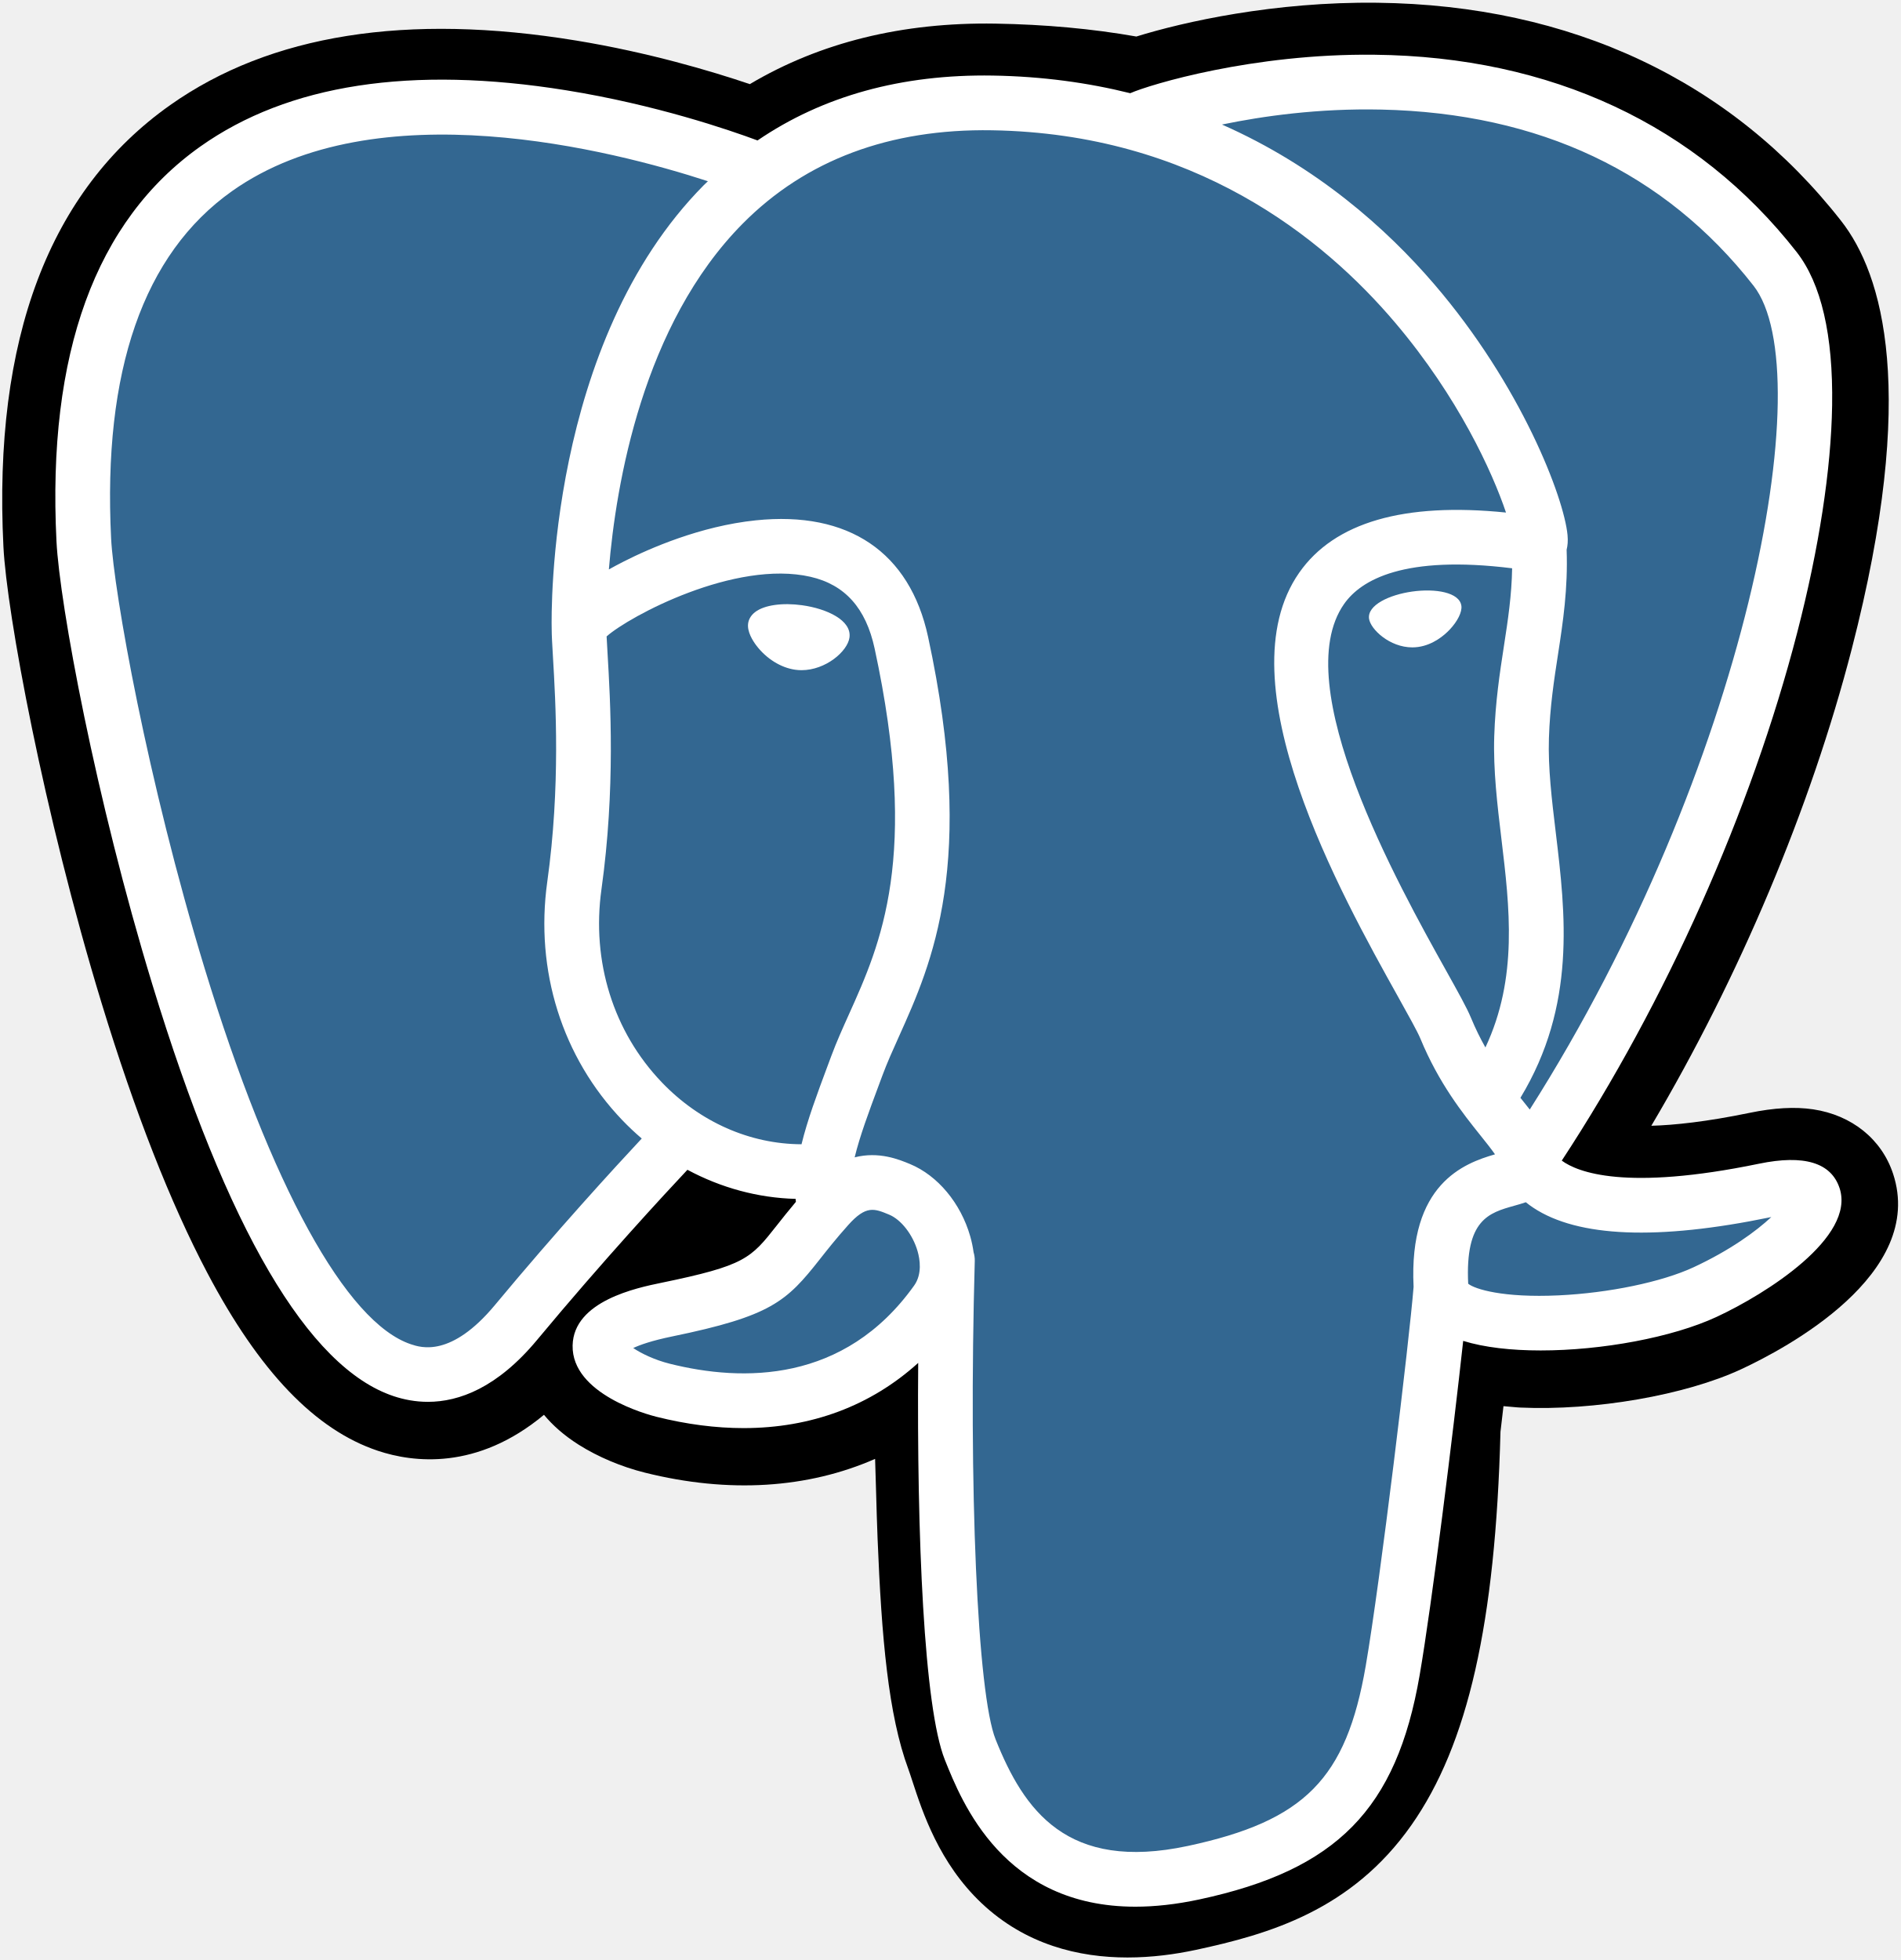
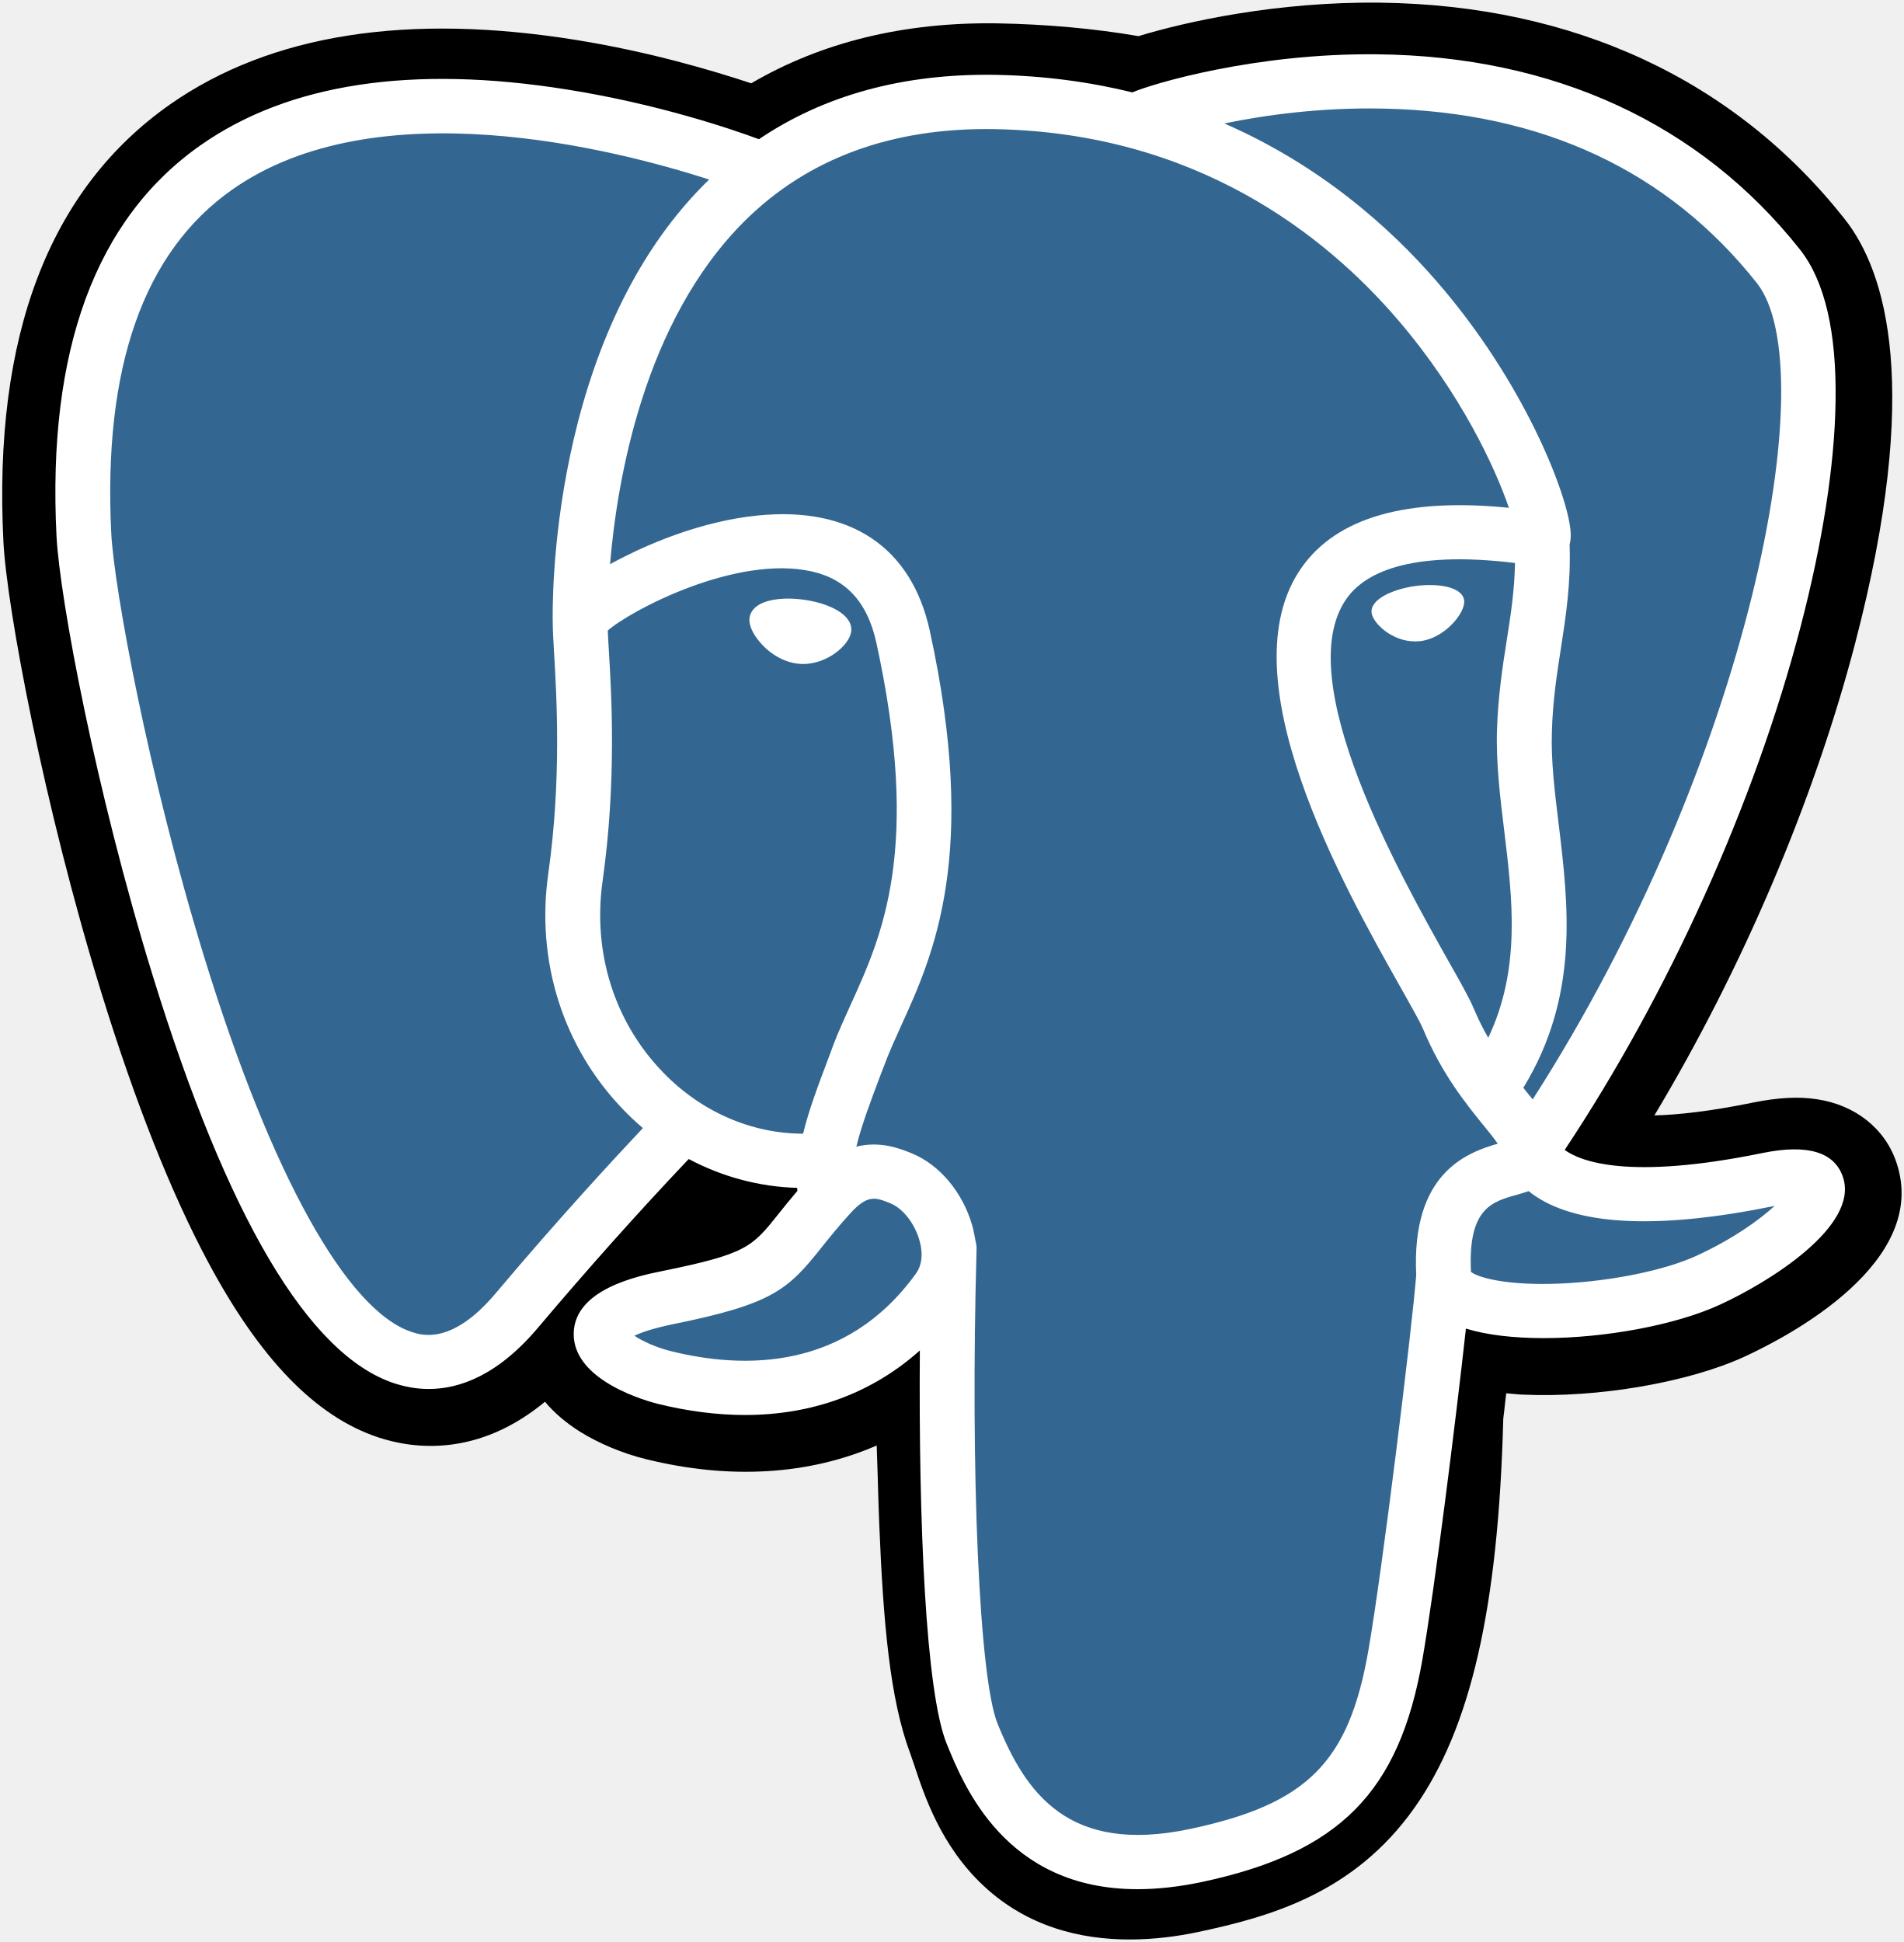
- <svg xmlns="http://www.w3.org/2000/svg" height="264" preserveAspectRatio="xMidYMid" viewBox="0 0 256 264" width="256">
-   <path d="m255.008 158.086c-1.535-4.648-5.556-7.886-10.756-8.664-2.452-.366-5.26-.21-8.583.475-5.792 1.195-10.089 1.65-13.224 1.738 11.836-19.985 21.461-42.776 27.002-64.229 8.959-34.688 4.172-50.491-1.423-57.64-14.807-18.919-36.409-29.083-62.472-29.395-13.902-.17-26.108 2.575-32.474 4.549-5.928-1.045-12.303-1.629-18.991-1.738-12.536-.2-23.613 2.533-33.078 8.149-5.241-1.771-13.65-4.269-23.362-5.864-22.843-3.75-41.252-.828-54.718 8.685-16.306 11.518-23.865 31.53-22.467 59.48.443 8.874 5.408 35.874 13.224 61.48 4.492 14.717 9.282 26.94 14.237 36.33 7.027 13.315 14.545 21.156 22.986 23.972 4.732 1.577 13.327 2.68 22.369-4.849 1.146 1.387 2.674 2.766 4.704 4.047 2.577 1.625 5.728 2.953 8.874 3.74 11.341 2.836 21.965 2.126 31.027-1.848.056 1.612.099 3.152.135 4.481.06 2.157.119 4.272.199 6.25.537 13.375 1.447 23.774 4.143 31.049.148.401.347 1.01.558 1.657 1.344 4.118 3.594 11.012 9.315 16.412 5.926 5.592 13.093 7.308 19.656 7.308 3.292 0 6.433-.432 9.188-1.022 9.821-2.104 20.974-5.311 29.042-16.798 7.627-10.86 11.336-27.217 12.007-52.991.087-.728.167-1.424.245-2.088.052-.448.105-.905.159-1.362l1.797.158.463.031c10.002.456 22.232-1.665 29.743-5.154 5.935-2.755 24.954-12.795 20.476-26.351" />
-   <path d="m237.906 160.722c-29.74 6.135-31.784-3.935-31.784-3.935 31.4-46.593 44.527-105.736 33.199-120.211-30.903-39.485-84.398-20.811-85.291-20.326l-.287.051c-5.876-1.22-12.451-1.946-19.841-2.067-13.457-.221-23.664 3.528-31.41 9.402 0 0-95.43-39.313-90.992 49.444.944 18.883 27.064 142.873 58.218 105.422 11.387-13.695 22.389-25.274 22.389-25.274 5.465 3.63 12.007 5.482 18.865 4.817l.533-.452c-.166 1.7-.09 3.363.213 5.332-8.026 8.967-5.667 10.542-21.712 13.844-16.234 3.346-6.697 9.302-.471 10.859 7.549 1.888 25.013 4.562 36.813-11.957l-.471 1.885c3.145 2.519 5.353 16.383 4.983 28.952-.37 12.569-.617 21.198 1.861 27.938s4.947 21.905 26.039 17.386c17.624-3.777 26.756-13.564 28.027-29.889.902-11.606 2.942-9.891 3.071-20.267l1.637-4.912c1.887-15.733.3-20.809 11.158-18.448l2.639.232c7.992.364 18.451-1.285 24.59-4.139 13.219-6.135 21.058-16.377 8.025-13.686z" fill="#336791" />
-   <g fill="#fff">
-     <path d="m108.076 81.525c-2.679-.373-5.107-.028-6.335.902-.691.523-.905 1.129-.962 1.547-.154 1.105.62 2.326 1.096 2.957 1.346 1.784 3.312 3.01 5.258 3.28.282.039.562.058.841.058 3.246 0 6.196-2.527 6.456-4.392.325-2.336-3.066-3.893-6.354-4.351" />
-     <path d="m196.86 81.599h-.001c-.255-1.831-3.514-2.353-6.606-1.923-3.087.43-6.082 1.824-5.832 3.659.201 1.427 2.777 3.864 5.828 3.863.257 0 .517-.017.779-.054 2.036-.282 3.53-1.575 4.24-2.321 1.081-1.135 1.706-2.402 1.592-3.225" />
-     <path d="m247.802 160.025c-1.134-3.429-4.784-4.533-10.848-3.28-18.005 3.716-24.453 1.142-26.571-.417 13.995-21.321 25.508-47.092 31.719-71.137 2.943-11.39 4.568-21.968 4.7-30.589.147-9.464-1.464-16.418-4.789-20.666-13.402-17.125-33.072-26.311-56.882-26.564-16.369-.184-30.199 4.006-32.88 5.183-5.646-1.404-11.801-2.266-18.502-2.376-12.289-.199-22.91 2.743-31.704 8.739-3.82-1.421-13.692-4.81-25.764-6.755-20.873-3.361-37.458-.815-49.294 7.571-14.123 10.006-20.643 27.892-19.38 53.159.425 8.502 5.268 34.653 12.913 59.699 10.062 32.964 20.999 51.625 32.508 55.463 1.347.449 2.901.764 4.613.764 4.198 0 9.345-1.893 14.7-8.33 8.895-10.701 17.2-19.668 20.261-22.926 4.524 2.429 9.493 3.784 14.577 3.92.009.133.022.266.034.398-1.02 1.21-1.856 2.27-2.569 3.175-3.522 4.471-4.255 5.401-15.592 7.736-3.225.665-11.791 2.431-11.916 8.434-.137 6.56 10.124 9.315 11.294 9.607 4.074 1.02 7.999 1.523 11.742 1.523 9.104-.001 17.114-2.992 23.517-8.781-.197 23.386.778 46.43 3.586 53.451 2.299 5.747 7.918 19.795 25.664 19.794 2.603 0 5.47-.303 8.623-.978 18.521-3.971 26.563-12.157 29.675-30.203 1.665-9.645 4.522-32.676 5.866-45.03 2.836.884 6.488 1.289 10.435 1.289 8.232 0 17.731-1.749 23.688-4.514 6.691-3.107 18.768-10.734 16.578-17.36zm-44.106-83.481c-.061 3.647-.563 6.958-1.096 10.414-.572 3.717-1.165 7.56-1.314 12.225-.147 4.54.42 9.26.968 13.825 1.108 9.22 2.245 18.712-2.157 28.078-.684-1.215-1.344-2.54-1.95-4.008-.547-1.326-1.735-3.456-3.379-6.405-6.399-11.476-21.385-38.349-13.713-49.315 2.284-3.265 8.083-6.62 22.64-4.814zm-17.644-61.786c21.334.471 38.209 8.452 50.158 23.72 9.164 11.711-.927 64.998-30.14 110.969-.289-.367-.582-.737-.886-1.116-.121-.152-.245-.306-.37-.462 7.549-12.467 6.072-24.802 4.759-35.738-.54-4.488-1.049-8.727-.92-12.708.134-4.221.692-7.84 1.232-11.34.664-4.314 1.339-8.776 1.152-14.037.139-.552.195-1.204.122-1.978-.475-5.046-6.235-20.144-17.976-33.811-6.421-7.474-15.787-15.839-28.574-21.482 5.5-1.14 13.022-2.203 21.443-2.015zm-119.378 161.02c-5.9 7.094-9.975 5.734-11.314 5.288-8.731-2.912-18.86-21.364-27.791-50.624-7.728-25.318-12.244-50.777-12.601-57.916-1.129-22.578 4.344-38.313 16.268-46.769 19.404-13.761 51.306-5.524 64.125-1.347-.184.182-.376.352-.559.536-21.035 21.244-20.536 57.541-20.485 59.759-.002.856.07 2.068.168 3.735.362 6.104 1.035 17.467-.764 30.334-1.673 11.957 2.013 23.66 10.111 32.109.838.874 1.713 1.696 2.617 2.468-3.605 3.86-11.438 12.396-19.775 22.426zm22.479-29.993c-6.527-6.809-9.49-16.281-8.133-25.989 1.9-13.593 1.198-25.431.822-31.791-.053-.89-.099-1.67-.127-2.285 3.073-2.724 17.314-10.355 27.469-8.028 4.635 1.062 7.458 4.217 8.632 9.646 6.077 28.103.805 39.816-3.431 49.228-.873 1.939-1.698 3.772-2.403 5.669l-.546 1.466c-1.382 3.706-2.668 7.152-3.465 10.424-6.937-.021-13.687-2.984-18.819-8.34zm1.065 37.9c-2.026-.506-3.848-1.385-4.917-2.114.893-.42 2.482-.991 5.238-1.559 13.337-2.746 15.397-4.684 19.895-10.395 1.032-1.309 2.201-2.794 3.819-4.601.001-.001.001-.002.002-.002 2.412-2.7 3.514-2.242 5.514-1.412 1.621.671 3.2 2.702 3.84 4.938.303 1.056.643 3.061-.47 4.62-9.396 13.156-23.088 12.987-32.921 10.526zm69.799 64.952c-16.316 3.496-22.093-4.829-25.9-14.346-2.457-6.145-3.664-33.851-2.808-64.448.011-.407-.047-.801-.159-1.17-.098-.714-.248-1.435-.456-2.162-1.275-4.452-4.379-8.176-8.104-9.72-1.48-.613-4.197-1.738-7.461-.903.696-2.868 1.904-6.106 3.212-9.613l.549-1.476c.618-1.663 1.394-3.386 2.214-5.209 4.433-9.849 10.504-23.337 3.915-53.811-2.468-11.414-10.71-16.987-23.204-15.693-7.491.775-14.343 3.797-17.761 5.53-.735.372-1.407.732-2.035 1.083.954-11.5 4.558-32.992 18.041-46.59 8.488-8.561 19.794-12.789 33.568-12.561 27.14.445 44.544 14.373 54.366 25.979 8.463 10.002 13.047 20.076 14.876 25.51-13.755-1.398-23.11 1.317-27.853 8.097-10.317 14.747 5.644 43.372 13.316 57.129 1.407 2.522 2.621 4.7 3.003 5.626 2.498 6.054 5.732 10.096 8.093 13.047.724.904 1.426 1.781 1.96 2.546-4.166 1.201-11.649 3.976-10.967 17.847-.55 6.96-4.461 39.546-6.448 51.059-2.623 15.21-8.22 20.876-23.958 24.25zm68.104-77.937c-4.26 1.978-11.389 3.461-18.161 3.779-7.48.351-11.288-.838-12.183-1.569-.421-8.644 2.797-9.547 6.202-10.503.535-.151 1.057-.297 1.561-.473.313.255.656.508 1.032.756 6.012 3.968 16.736 4.396 31.874 1.272.056-.012.111-.022.166-.034-2.041 1.909-5.536 4.471-10.49 6.772z" />
+ <svg xmlns="http://www.w3.org/2000/svg" width="50px" height="px" viewBox="0 0 50 51" version="1.1">
+   <g id="surface1">
+     <path style=" stroke:none;fill-rule:nonzero;fill:rgb(0%,0%,0%);fill-opacity:1;" d="M 49.805 30.539 C 49.508 29.641 48.723 29.016 47.707 28.867 C 47.227 28.793 46.68 28.824 46.027 28.957 C 44.898 29.188 44.059 29.277 43.445 29.293 C 45.758 25.434 47.637 21.031 48.719 16.887 C 50.469 10.184 49.535 7.133 48.441 5.75 C 45.551 2.094 41.332 0.133 36.242 0.07 C 33.523 0.039 31.141 0.57 29.898 0.949 C 28.738 0.75 27.496 0.637 26.188 0.613 C 23.742 0.578 21.578 1.105 19.727 2.188 C 18.703 1.848 17.062 1.363 15.164 1.055 C 10.703 0.332 7.109 0.898 4.477 2.734 C 1.293 4.961 -0.184 8.824 0.09 14.227 C 0.176 15.938 1.145 21.156 2.672 26.102 C 3.551 28.945 4.484 31.305 5.453 33.121 C 6.824 35.691 8.293 37.207 9.941 37.75 C 10.867 38.055 12.547 38.27 14.312 36.812 C 14.535 37.082 14.836 37.348 15.23 37.598 C 15.734 37.91 16.348 38.168 16.965 38.32 C 19.18 38.867 21.254 38.73 23.023 37.961 C 23.035 38.273 23.043 38.57 23.051 38.828 C 23.062 39.242 23.074 39.652 23.09 40.035 C 23.195 42.617 23.371 44.629 23.898 46.031 C 23.926 46.109 23.965 46.227 24.008 46.352 C 24.27 47.148 24.711 48.48 25.828 49.523 C 26.984 50.605 28.383 50.934 29.664 50.934 C 30.309 50.934 30.922 50.852 31.461 50.738 C 33.379 50.332 35.555 49.711 37.133 47.492 C 38.621 45.395 39.348 42.234 39.477 37.254 C 39.496 37.113 39.512 36.98 39.523 36.852 L 39.555 36.59 L 39.906 36.621 L 39.996 36.625 C 41.953 36.715 44.34 36.305 45.809 35.629 C 46.965 35.098 50.68 33.156 49.805 30.539 " />
+     <path style=" stroke:none;fill-rule:nonzero;fill:rgb(20%,40.392%,56.863%);fill-opacity:1;" d="M 46.465 31.047 C 40.656 32.234 40.258 30.289 40.258 30.289 C 46.391 21.289 48.953 9.863 46.742 7.066 C 40.707 -0.562 30.258 3.047 30.082 3.141 L 30.027 3.148 C 28.879 2.914 27.598 2.773 26.152 2.75 C 23.523 2.707 21.531 3.43 20.02 4.566 C 20.02 4.566 1.379 -3.027 2.246 14.117 C 2.43 17.766 7.531 41.719 13.617 34.484 C 15.84 31.84 17.988 29.602 17.988 29.602 C 19.059 30.301 20.336 30.66 21.676 30.531 L 21.777 30.445 C 21.746 30.773 21.762 31.094 21.82 31.473 C 20.254 33.207 20.715 33.512 17.578 34.148 C 14.41 34.797 16.27 35.945 17.488 36.246 C 18.961 36.609 22.371 37.129 24.676 33.938 L 24.586 34.301 C 25.199 34.789 25.633 37.465 25.559 39.895 C 25.484 42.32 25.438 43.988 25.922 45.289 C 26.406 46.594 26.887 49.523 31.008 48.648 C 34.449 47.918 36.234 46.027 36.48 42.875 C 36.656 40.633 37.055 40.965 37.082 38.961 L 37.402 38.012 C 37.77 34.973 37.461 33.992 39.582 34.445 L 40.098 34.492 C 41.656 34.562 43.699 34.242 44.898 33.691 C 47.48 32.508 49.012 30.527 46.465 31.047 Z M 46.465 31.047 " />
+     <path style=" stroke:none;fill-rule:nonzero;fill:rgb(100%,100%,100%);fill-opacity:1;" d="M 21.109 15.75 C 20.586 15.676 20.109 15.742 19.871 15.922 C 19.738 16.023 19.695 16.141 19.684 16.223 C 19.652 16.434 19.805 16.672 19.898 16.793 C 20.16 17.137 20.543 17.375 20.926 17.426 C 20.98 17.434 21.035 17.438 21.09 17.438 C 21.723 17.438 22.301 16.949 22.352 16.59 C 22.414 16.137 21.75 15.836 21.109 15.75 M 38.449 15.762 C 38.398 15.41 37.762 15.309 37.16 15.391 C 36.555 15.477 35.973 15.746 36.02 16.098 C 36.059 16.375 36.562 16.844 37.156 16.844 C 37.207 16.844 37.258 16.84 37.309 16.836 C 37.707 16.781 38 16.531 38.137 16.387 C 38.348 16.168 38.473 15.922 38.449 15.762 " />
+     <path style=" stroke:none;fill-rule:nonzero;fill:rgb(100%,100%,100%);fill-opacity:1;" d="M 48.398 30.914 C 48.176 30.25 47.465 30.039 46.281 30.281 C 42.762 31 41.504 30.5 41.09 30.199 C 43.824 26.082 46.074 21.102 47.285 16.457 C 47.859 14.258 48.18 12.215 48.203 10.547 C 48.234 8.719 47.918 7.375 47.27 6.555 C 44.652 3.246 40.809 1.473 36.16 1.426 C 32.961 1.391 30.262 2.199 29.738 2.426 C 28.633 2.156 27.434 1.988 26.125 1.965 C 23.723 1.93 21.648 2.496 19.93 3.656 C 19.184 3.379 17.258 2.727 14.898 2.352 C 10.82 1.699 7.582 2.191 5.27 3.812 C 2.512 5.746 1.238 9.199 1.484 14.082 C 1.57 15.723 2.516 20.777 4.008 25.613 C 5.973 31.984 8.109 35.586 10.355 36.328 C 10.621 36.414 10.922 36.477 11.258 36.477 C 12.078 36.477 13.082 36.109 14.129 34.867 C 15.406 33.355 16.723 31.875 18.086 30.438 C 18.969 30.906 19.941 31.168 20.934 31.195 C 20.934 31.223 20.938 31.246 20.941 31.273 C 20.77 31.473 20.602 31.68 20.438 31.887 C 19.75 32.75 19.605 32.93 17.395 33.379 C 16.762 33.508 15.09 33.852 15.066 35.012 C 15.039 36.277 17.043 36.809 17.273 36.867 C 18.066 37.062 18.832 37.16 19.566 37.16 C 21.344 37.16 22.906 36.582 24.156 35.465 C 24.121 39.98 24.309 44.434 24.859 45.789 C 25.309 46.898 26.406 49.613 29.871 49.613 C 30.379 49.613 30.938 49.555 31.555 49.426 C 35.172 48.656 36.742 47.074 37.352 43.59 C 37.676 41.727 38.234 37.277 38.496 34.891 C 39.051 35.062 39.762 35.141 40.535 35.141 C 42.141 35.141 43.996 34.801 45.16 34.266 C 46.469 33.668 48.828 32.195 48.398 30.914 Z M 39.785 14.785 C 39.773 15.492 39.676 16.133 39.57 16.801 C 39.457 17.516 39.344 18.258 39.312 19.16 C 39.285 20.039 39.395 20.949 39.504 21.832 C 39.719 23.613 39.941 25.445 39.082 27.254 C 38.938 27.004 38.812 26.746 38.699 26.48 C 38.594 26.227 38.363 25.812 38.039 25.242 C 36.793 23.027 33.863 17.836 35.363 15.719 C 35.809 15.086 36.941 14.438 39.785 14.785 Z M 36.34 2.852 C 40.504 2.941 43.801 4.484 46.137 7.434 C 47.926 9.695 45.953 19.988 40.25 28.871 C 40.191 28.797 40.133 28.727 40.074 28.656 L 40.004 28.566 C 41.477 26.156 41.188 23.773 40.934 21.66 C 40.828 20.793 40.727 19.977 40.754 19.207 C 40.777 18.391 40.887 17.691 40.992 17.016 C 41.121 16.184 41.254 15.32 41.219 14.305 C 41.246 14.199 41.258 14.07 41.242 13.922 C 41.148 12.945 40.023 10.031 37.73 7.391 C 36.477 5.945 34.648 4.332 32.152 3.242 C 33.227 3.02 34.695 2.816 36.34 2.852 Z M 13.023 33.957 C 11.871 35.328 11.074 35.066 10.812 34.98 C 9.109 34.418 7.129 30.852 5.383 25.199 C 3.875 20.309 2.992 15.391 2.922 14.012 C 2.703 9.648 3.773 6.609 6.102 4.977 C 9.891 2.316 16.121 3.91 18.625 4.715 C 18.59 4.75 18.551 4.785 18.516 4.82 C 14.406 8.922 14.504 15.934 14.516 16.363 C 14.516 16.527 14.527 16.762 14.547 17.086 C 14.617 18.266 14.75 20.461 14.398 22.945 C 14.07 25.254 14.793 27.516 16.375 29.148 C 16.535 29.316 16.707 29.473 16.883 29.625 C 16.18 30.371 14.652 32.02 13.023 33.957 Z M 17.414 28.164 C 16.137 26.848 15.559 25.02 15.824 23.141 C 16.195 20.516 16.059 18.23 15.984 17 C 15.973 16.828 15.965 16.68 15.961 16.559 C 16.559 16.031 19.34 14.559 21.324 15.008 C 22.23 15.215 22.781 15.824 23.012 16.871 C 24.199 22.301 23.168 24.562 22.34 26.383 C 22.172 26.758 22.008 27.109 21.871 27.477 L 21.766 27.762 C 21.496 28.477 21.242 29.141 21.09 29.773 C 19.734 29.77 18.414 29.199 17.414 28.164 Z M 17.621 35.484 C 17.227 35.387 16.867 35.219 16.66 35.078 C 16.836 34.996 17.145 34.883 17.684 34.773 C 20.289 34.246 20.691 33.871 21.57 32.766 C 21.77 32.516 22 32.227 22.316 31.879 C 22.785 31.355 23 31.445 23.391 31.605 C 23.707 31.734 24.016 32.125 24.141 32.559 C 24.203 32.762 24.27 33.148 24.051 33.449 C 22.215 35.992 19.543 35.961 17.621 35.484 Z M 31.254 48.031 C 28.066 48.707 26.938 47.098 26.195 45.262 C 25.715 44.074 25.48 38.723 25.645 32.812 C 25.648 32.73 25.637 32.656 25.617 32.586 C 25.594 32.445 25.566 32.305 25.527 32.168 C 25.277 31.309 24.672 30.586 23.945 30.289 C 23.656 30.172 23.125 29.953 22.488 30.113 C 22.621 29.562 22.859 28.934 23.113 28.258 L 23.223 27.973 C 23.34 27.652 23.492 27.32 23.652 26.965 C 24.52 25.062 25.703 22.457 24.418 16.57 C 23.938 14.367 22.328 13.289 19.887 13.539 C 18.422 13.688 17.086 14.273 16.418 14.609 C 16.273 14.68 16.141 14.75 16.02 14.816 C 16.207 12.594 16.91 8.445 19.543 5.816 C 21.199 4.164 23.41 3.348 26.098 3.391 C 31.398 3.477 34.801 6.168 36.719 8.41 C 38.371 10.34 39.266 12.289 39.625 13.336 C 36.938 13.066 35.109 13.59 34.184 14.902 C 32.168 17.75 35.285 23.281 36.785 25.938 C 37.059 26.426 37.297 26.844 37.371 27.023 C 37.859 28.195 38.488 28.973 38.949 29.543 C 39.094 29.719 39.23 29.887 39.332 30.035 C 38.52 30.27 37.059 30.805 37.191 33.484 C 37.086 34.828 36.32 41.125 35.934 43.348 C 35.422 46.285 34.328 47.379 31.254 48.031 Z M 44.555 32.977 C 43.723 33.359 42.332 33.645 41.008 33.707 C 39.547 33.773 38.805 33.543 38.629 33.402 C 38.547 31.734 39.176 31.559 39.84 31.375 C 39.945 31.344 40.047 31.316 40.145 31.281 C 40.207 31.332 40.273 31.383 40.348 31.43 C 41.52 32.195 43.613 32.277 46.57 31.676 L 46.605 31.668 C 46.203 32.035 45.523 32.531 44.555 32.977 Z M 44.555 32.977 " />
  </g>
</svg>
